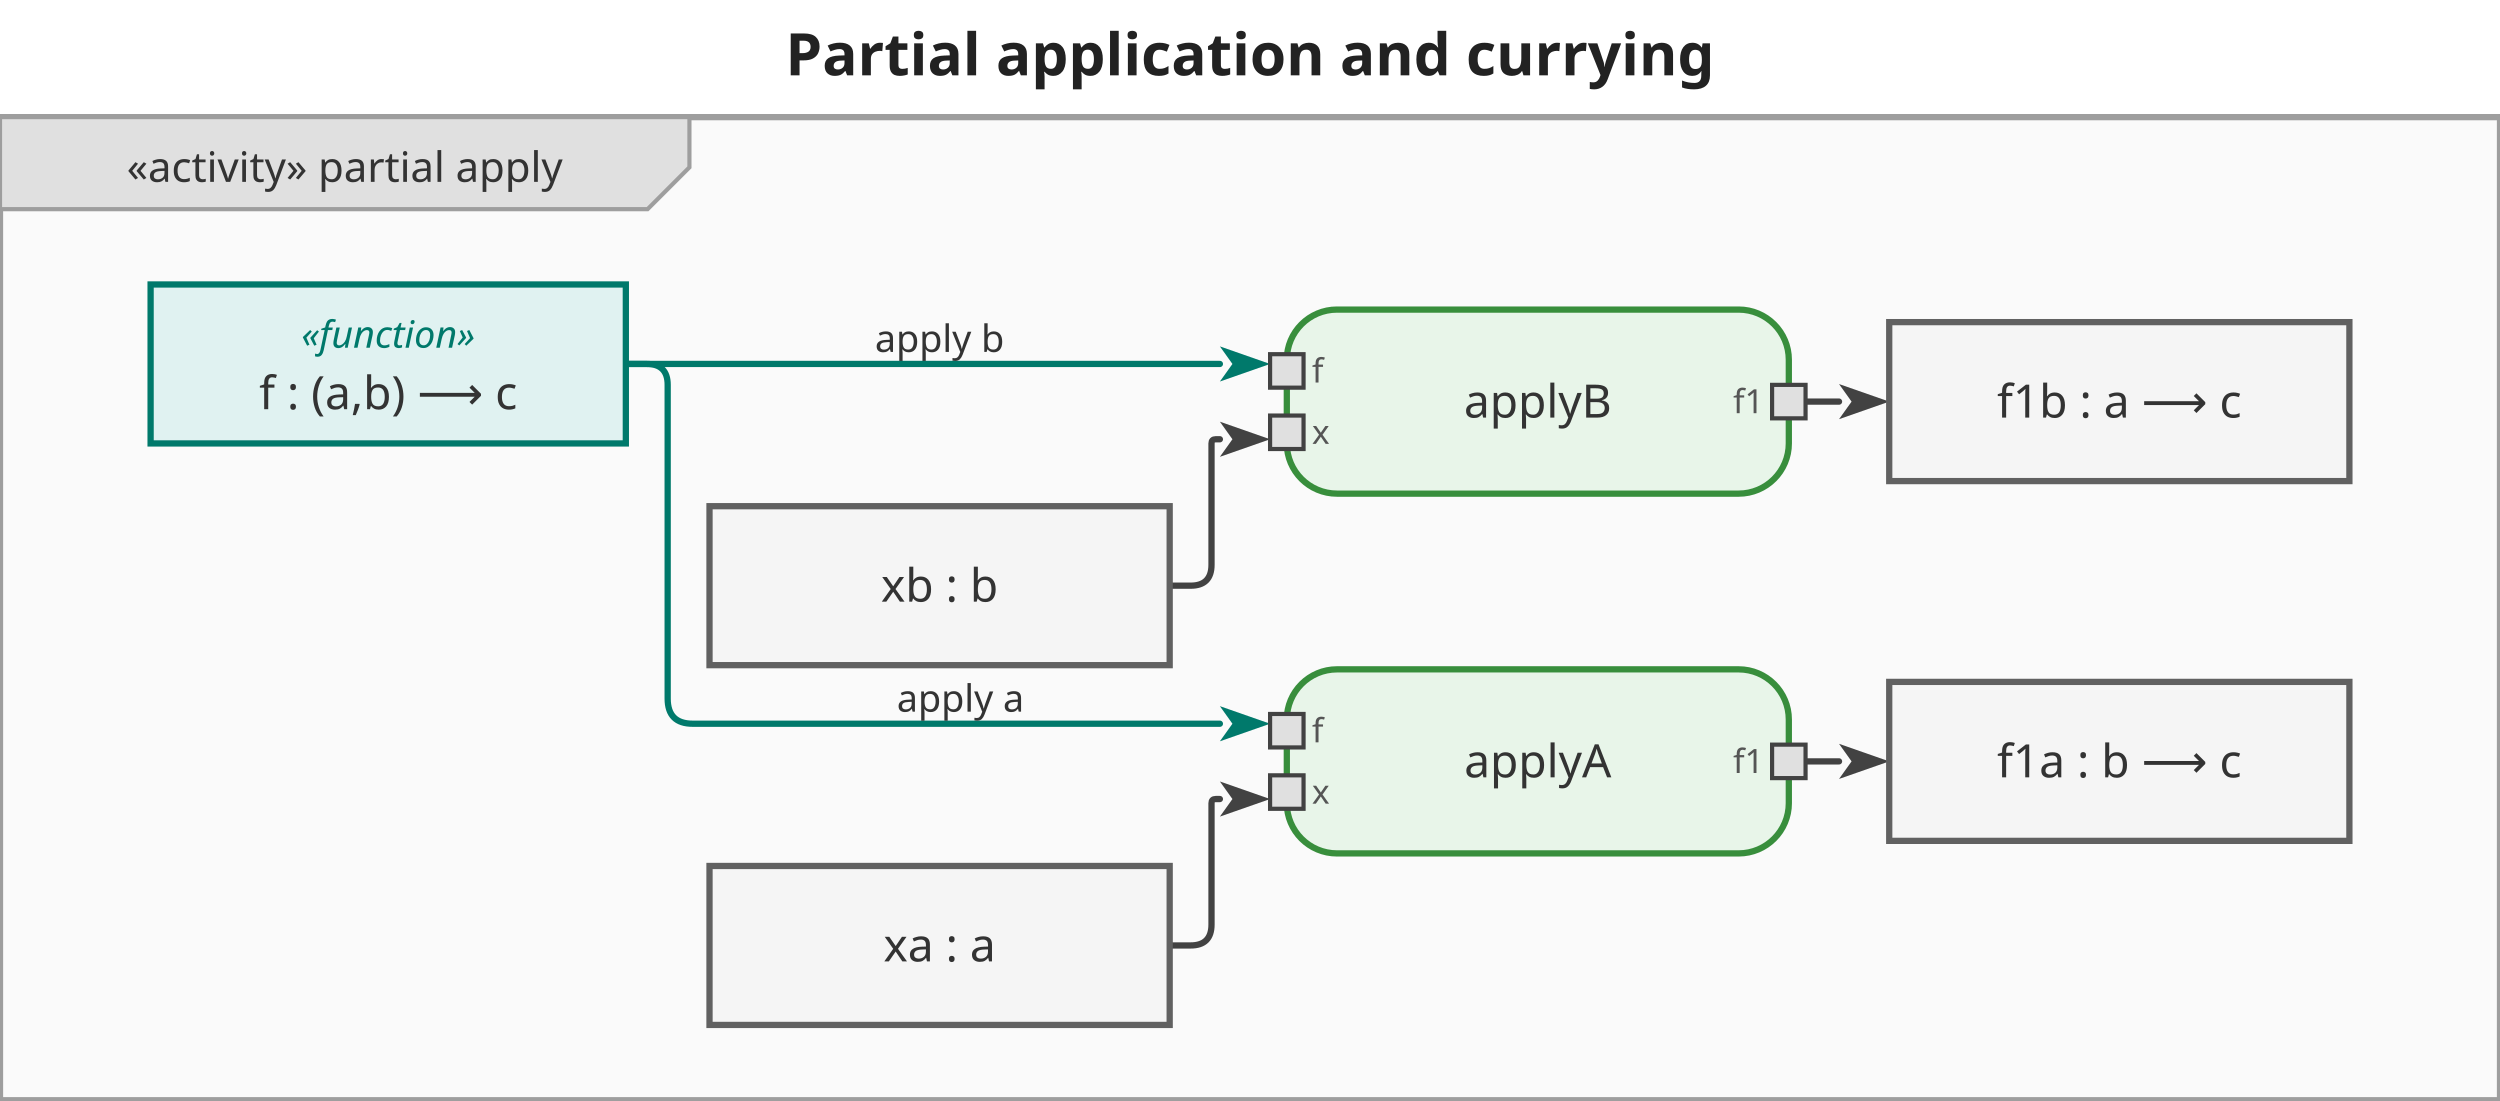
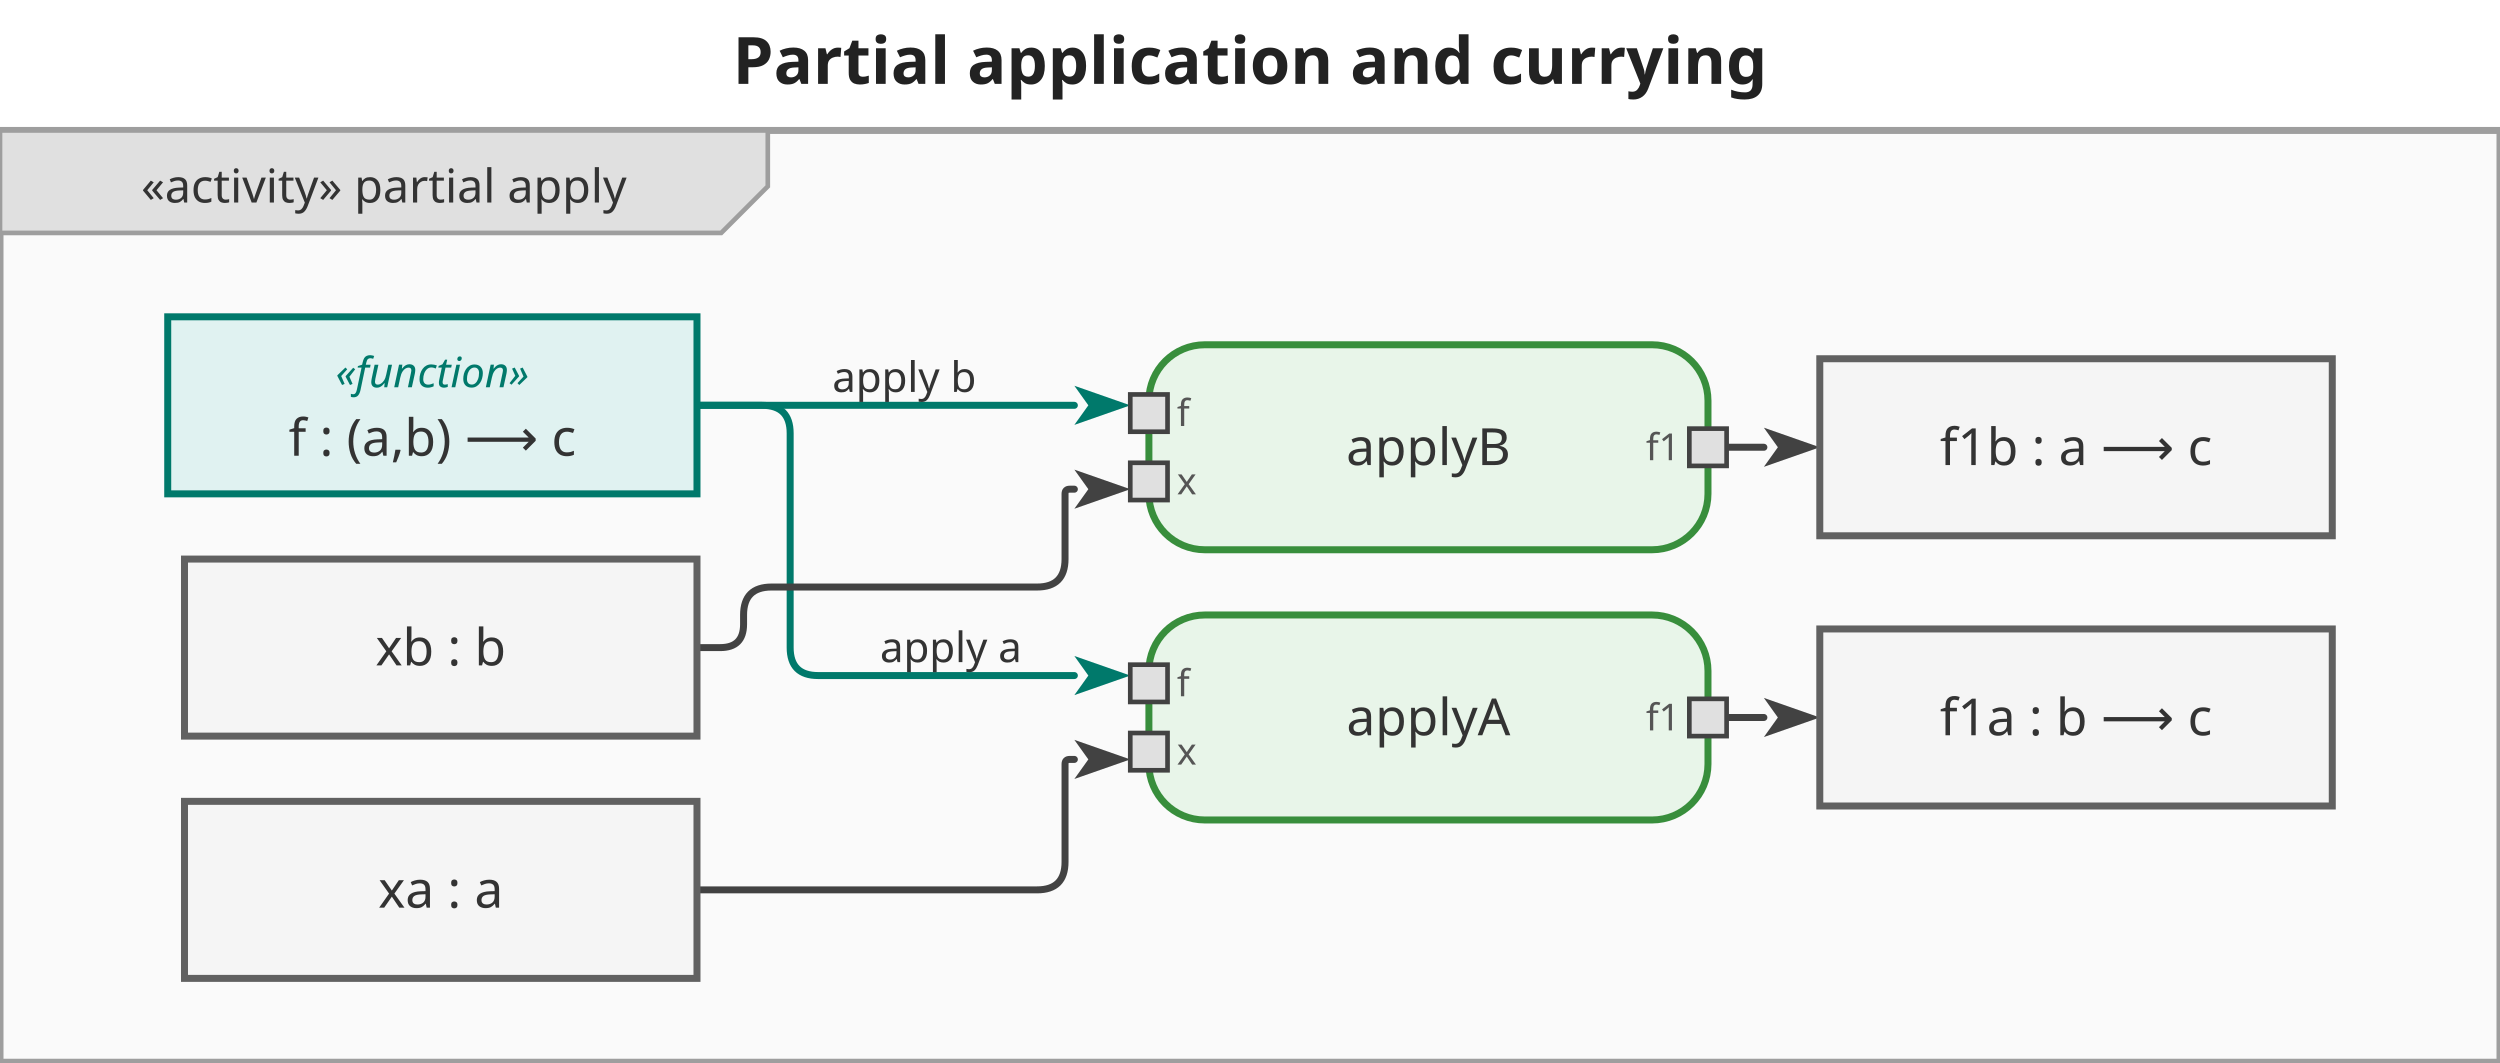
- <svg xmlns="http://www.w3.org/2000/svg" viewBox="0 0 597.6 263" width="597.6" height="263">
+ <svg xmlns="http://www.w3.org/2000/svg" viewBox="0 0 536.6 228" width="536.6" height="228">
  <defs>
    <marker id="arrowFilled" viewBox="0 0 10 10" refX="0" refY="5" markerWidth="8" markerHeight="8" orient="auto-start-reverse">
      <path d="M0,1.5 L10,5 L0,8.5 L2.5,5 Z" fill="#424242" />
    </marker>
    <marker id="arrowOpen" viewBox="0 0 10 10" refX="0" refY="5" markerWidth="8" markerHeight="8" orient="auto-start-reverse">
      <path d="M0,1.5 L10,5 L0,8.5" fill="none" stroke="#424242" stroke-width="1.25" />
    </marker>
    <marker id="arrowHof" viewBox="0 0 10 10" refX="0" refY="5" markerWidth="8" markerHeight="8" orient="auto-start-reverse">
      <path d="M0,1.5 L10,5 L0,8.5 L2.5,5 Z" fill="#00796b" />
    </marker>
  </defs>
-   <rect width="597.6" height="263" fill="white" />
-   <text x="298.8" y="18" text-anchor="middle" font-size="14" font-weight="bold" font-family="sans-serif" fill="#222">Partial application and currying</text>
+   <rect width="536.6" height="228" fill="white" />
+   <text x="268.3" y="18" text-anchor="middle" font-size="14" font-weight="bold" font-family="sans-serif" fill="#222">Partial application and currying</text>
  <g transform="translate(0,28)">
-     <rect x="0" y="0" width="597.6" height="235" fill="#fafafa" stroke="#9e9e9e" stroke-width="1.5" />
+     <rect x="0" y="0" width="536.6" height="200" fill="#fafafa" stroke="#9e9e9e" stroke-width="1.5" />
    <g class="diagram-frame-tab tab-activity">
      <path d="M0,0 L164.8,0 L164.8,12 L154.8,22 L0,22 Z" fill="#e0e0e0" stroke="#9e9e9e" stroke-width="1" />
      <text x="82.4" y="12" text-anchor="middle" font-size="10" font-family="sans-serif" dominant-baseline="middle" fill="#333">«activity» partial apply</text>
    </g>
    <g class="edge hof-edge">
-       <path d="M149.6,59.0 L154.6,59.0 Q159.6,59.0 159.6,64.0 L159.6,139.0 Q159.6,145.0 165.6,145.0 L291.6,145.0" fill="none" stroke="#00796b" stroke-width="1.5" stroke-linejoin="round" stroke-linecap="round" marker-end="url(#arrowHof)" />
-       <text x="229.6" y="139" text-anchor="middle" dominant-baseline="middle" font-size="9" font-family="sans-serif" fill="#333">apply a</text>
+       <path d="M149.6,59.0 L163.6,59.0 Q169.6,59.0 169.6,65.0 L169.6,111.0 Q169.6,117.0 175.6,117.0 L230.6,117.0" fill="none" stroke="#00796b" stroke-width="1.5" stroke-linejoin="round" stroke-linecap="round" marker-end="url(#arrowHof)" />
+       <text x="204.1" y="111" text-anchor="middle" dominant-baseline="middle" font-size="9" font-family="sans-serif" fill="#333">apply a</text>
    </g>
    <g class="edge">
-       <path d="M279.6,198.0 L284.6,198.0 Q289.6,198.0 289.6,193.0 L289.6,164.0 Q289.6,163.0 290.6,163.0 L291.6,163.0" fill="none" stroke="#424242" stroke-width="1.5" stroke-linejoin="round" stroke-linecap="round" marker-end="url(#arrowFilled)" />
+       <path d="M149.6,163.0 L222.6,163.0 Q228.6,163.0 228.6,157.0 L228.6,136.0 Q228.6,135.0 229.6,135.0 L230.6,135.0" fill="none" stroke="#424242" stroke-width="1.5" stroke-linejoin="round" stroke-linecap="round" marker-end="url(#arrowFilled)" />
    </g>
    <g class="edge">
-       <path d="M431.6,154.0 L439.6,154.0" fill="none" stroke="#424242" stroke-width="1.5" stroke-linejoin="round" stroke-linecap="round" marker-end="url(#arrowFilled)" />
+       <path d="M370.6,126.0 L378.6,126.0" fill="none" stroke="#424242" stroke-width="1.5" stroke-linejoin="round" stroke-linecap="round" marker-end="url(#arrowFilled)" />
    </g>
    <g class="edge hof-edge">
-       <path d="M149.6,59.0 L291.6,59.0" fill="none" stroke="#00796b" stroke-width="1.5" stroke-linejoin="round" stroke-linecap="round" marker-end="url(#arrowHof)" />
-       <text x="224.6" y="53" text-anchor="middle" dominant-baseline="middle" font-size="9" font-family="sans-serif" fill="#333">apply b</text>
+       <path d="M149.6,59.0 L230.6,59.0" fill="none" stroke="#00796b" stroke-width="1.5" stroke-linejoin="round" stroke-linecap="round" marker-end="url(#arrowHof)" />
+       <text x="194.1" y="53" text-anchor="middle" dominant-baseline="middle" font-size="9" font-family="sans-serif" fill="#333">apply b</text>
    </g>
    <g class="edge">
-       <path d="M279.6,112.0 L284.6,112.0 Q289.6,112.0 289.6,107.0 L289.6,78.0 Q289.6,77.0 290.6,77.0 L291.6,77.0" fill="none" stroke="#424242" stroke-width="1.5" stroke-linejoin="round" stroke-linecap="round" marker-end="url(#arrowFilled)" />
+       <path d="M149.6,111.0 L154.6,111.0 Q159.6,111.0 159.6,106.0 L159.6,104.0 Q159.6,98.0 165.6,98.0 L222.6,98.0 Q228.6,98.0 228.6,92.0 L228.6,78.0 Q228.6,77.0 229.6,77.0 L230.6,77.0" fill="none" stroke="#424242" stroke-width="1.5" stroke-linejoin="round" stroke-linecap="round" marker-end="url(#arrowFilled)" />
    </g>
    <g class="edge">
-       <path d="M431.6,68.0 L439.6,68.0" fill="none" stroke="#424242" stroke-width="1.5" stroke-linejoin="round" stroke-linecap="round" marker-end="url(#arrowFilled)" />
+       <path d="M370.6,68.0 L378.6,68.0" fill="none" stroke="#424242" stroke-width="1.5" stroke-linejoin="round" stroke-linecap="round" marker-end="url(#arrowFilled)" />
    </g>
    <g class="action-node">
-       <rect x="307.6" y="132" width="120" height="44" rx="12" fill="#e8f5e9" stroke="#388e3c" stroke-width="1.5" />
-       <text class="action-label" x="367.6" y="154" text-anchor="middle" font-size="11" font-family="sans-serif" dominant-baseline="middle" fill="#333">applyA</text>
+       <rect x="246.6" y="104" width="120" height="44" rx="12" fill="#e8f5e9" stroke="#388e3c" stroke-width="1.5" />
+       <text class="action-label" x="306.6" y="126" text-anchor="middle" font-size="11" font-family="sans-serif" dominant-baseline="middle" fill="#333">applyA</text>
      <g class="pin pin-in">
-         <rect x="303.6" y="142.667" width="8" height="8" fill="#e0e0e0" stroke="#424242" stroke-width="1" />
-         <text x="313.6" y="146.667" text-anchor="start" font-size="8" font-family="sans-serif" dominant-baseline="middle" fill="#555">f</text>
+         <rect x="242.6" y="114.667" width="8" height="8" fill="#e0e0e0" stroke="#424242" stroke-width="1" />
+         <text x="252.6" y="118.667" text-anchor="start" font-size="8" font-family="sans-serif" dominant-baseline="middle" fill="#555">f</text>
      </g>
      <g class="pin pin-in">
-         <rect x="303.6" y="157.333" width="8" height="8" fill="#e0e0e0" stroke="#424242" stroke-width="1" />
-         <text x="313.6" y="161.333" text-anchor="start" font-size="8" font-family="sans-serif" dominant-baseline="middle" fill="#555">x</text>
+         <rect x="242.6" y="129.333" width="8" height="8" fill="#e0e0e0" stroke="#424242" stroke-width="1" />
+         <text x="252.6" y="133.333" text-anchor="start" font-size="8" font-family="sans-serif" dominant-baseline="middle" fill="#555">x</text>
      </g>
      <g class="pin pin-out">
-         <rect x="423.6" y="150" width="8" height="8" fill="#e0e0e0" stroke="#424242" stroke-width="1" />
-         <text x="421.6" y="154" text-anchor="end" font-size="8" font-family="sans-serif" dominant-baseline="middle" fill="#555">f1</text>
+         <rect x="362.6" y="122" width="8" height="8" fill="#e0e0e0" stroke="#424242" stroke-width="1" />
+         <text x="360.6" y="126" text-anchor="end" font-size="8" font-family="sans-serif" dominant-baseline="middle" fill="#555">f1</text>
      </g>
    </g>
    <g class="action-node">
-       <rect x="307.6" y="46" width="120" height="44" rx="12" fill="#e8f5e9" stroke="#388e3c" stroke-width="1.5" />
-       <text class="action-label" x="367.6" y="68" text-anchor="middle" font-size="11" font-family="sans-serif" dominant-baseline="middle" fill="#333">applyB</text>
+       <rect x="246.6" y="46" width="120" height="44" rx="12" fill="#e8f5e9" stroke="#388e3c" stroke-width="1.5" />
+       <text class="action-label" x="306.6" y="68" text-anchor="middle" font-size="11" font-family="sans-serif" dominant-baseline="middle" fill="#333">applyB</text>
      <g class="pin pin-in">
-         <rect x="303.6" y="56.667" width="8" height="8" fill="#e0e0e0" stroke="#424242" stroke-width="1" />
-         <text x="313.6" y="60.667" text-anchor="start" font-size="8" font-family="sans-serif" dominant-baseline="middle" fill="#555">f</text>
+         <rect x="242.6" y="56.667" width="8" height="8" fill="#e0e0e0" stroke="#424242" stroke-width="1" />
+         <text x="252.6" y="60.667" text-anchor="start" font-size="8" font-family="sans-serif" dominant-baseline="middle" fill="#555">f</text>
      </g>
      <g class="pin pin-in">
-         <rect x="303.6" y="71.333" width="8" height="8" fill="#e0e0e0" stroke="#424242" stroke-width="1" />
-         <text x="313.6" y="75.333" text-anchor="start" font-size="8" font-family="sans-serif" dominant-baseline="middle" fill="#555">x</text>
+         <rect x="242.6" y="71.333" width="8" height="8" fill="#e0e0e0" stroke="#424242" stroke-width="1" />
+         <text x="252.6" y="75.333" text-anchor="start" font-size="8" font-family="sans-serif" dominant-baseline="middle" fill="#555">x</text>
      </g>
      <g class="pin pin-out">
-         <rect x="423.6" y="64" width="8" height="8" fill="#e0e0e0" stroke="#424242" stroke-width="1" />
-         <text x="421.6" y="68" text-anchor="end" font-size="8" font-family="sans-serif" dominant-baseline="middle" fill="#555">f1</text>
+         <rect x="362.6" y="64" width="8" height="8" fill="#e0e0e0" stroke="#424242" stroke-width="1" />
+         <text x="360.6" y="68" text-anchor="end" font-size="8" font-family="sans-serif" dominant-baseline="middle" fill="#555">f1</text>
      </g>
    </g>
    <g class="object-node hof">
      <rect x="36" y="40" width="113.6" height="38" fill="#e0f2f1" stroke="#00796b" stroke-width="1.5" />
      <text x="92.8" y="52" text-anchor="middle" font-size="9" font-style="italic" font-family="sans-serif" dominant-baseline="middle" fill="#00796b">«function»</text>
      <text x="92.8" y="66" text-anchor="middle" font-size="11" font-family="sans-serif" dominant-baseline="middle" fill="#333">f : (a,b) ⟶ c</text>
    </g>
    <g class="object-node">
-       <rect x="169.6" y="179" width="110" height="38" fill="#f5f5f5" stroke="#616161" stroke-width="1.5" />
-       <text x="224.6" y="198" text-anchor="middle" font-size="11" font-family="sans-serif" dominant-baseline="middle" fill="#333">xa : a</text>
+       <rect x="39.6" y="144" width="110" height="38" fill="#f5f5f5" stroke="#616161" stroke-width="1.5" />
+       <text x="94.6" y="163" text-anchor="middle" font-size="11" font-family="sans-serif" dominant-baseline="middle" fill="#333">xa : a</text>
    </g>
    <g class="object-node">
-       <rect x="169.6" y="93" width="110" height="38" fill="#f5f5f5" stroke="#616161" stroke-width="1.5" />
-       <text x="224.6" y="112" text-anchor="middle" font-size="11" font-family="sans-serif" dominant-baseline="middle" fill="#333">xb : b</text>
+       <rect x="39.6" y="92" width="110" height="38" fill="#f5f5f5" stroke="#616161" stroke-width="1.5" />
+       <text x="94.6" y="111" text-anchor="middle" font-size="11" font-family="sans-serif" dominant-baseline="middle" fill="#333">xb : b</text>
    </g>
    <g class="object-node">
-       <rect x="451.6" y="135" width="110" height="38" fill="#f5f5f5" stroke="#616161" stroke-width="1.5" />
-       <text x="506.6" y="154" text-anchor="middle" font-size="11" font-family="sans-serif" dominant-baseline="middle" fill="#333">f1a : b ⟶ c</text>
+       <rect x="390.6" y="107" width="110" height="38" fill="#f5f5f5" stroke="#616161" stroke-width="1.5" />
+       <text x="445.6" y="126" text-anchor="middle" font-size="11" font-family="sans-serif" dominant-baseline="middle" fill="#333">f1a : b ⟶ c</text>
    </g>
    <g class="object-node">
-       <rect x="451.6" y="49" width="110" height="38" fill="#f5f5f5" stroke="#616161" stroke-width="1.5" />
-       <text x="506.6" y="68" text-anchor="middle" font-size="11" font-family="sans-serif" dominant-baseline="middle" fill="#333">f1b : a ⟶ c</text>
+       <rect x="390.6" y="49" width="110" height="38" fill="#f5f5f5" stroke="#616161" stroke-width="1.5" />
+       <text x="445.6" y="68" text-anchor="middle" font-size="11" font-family="sans-serif" dominant-baseline="middle" fill="#333">f1b : a ⟶ c</text>
    </g>
  </g>
</svg>
